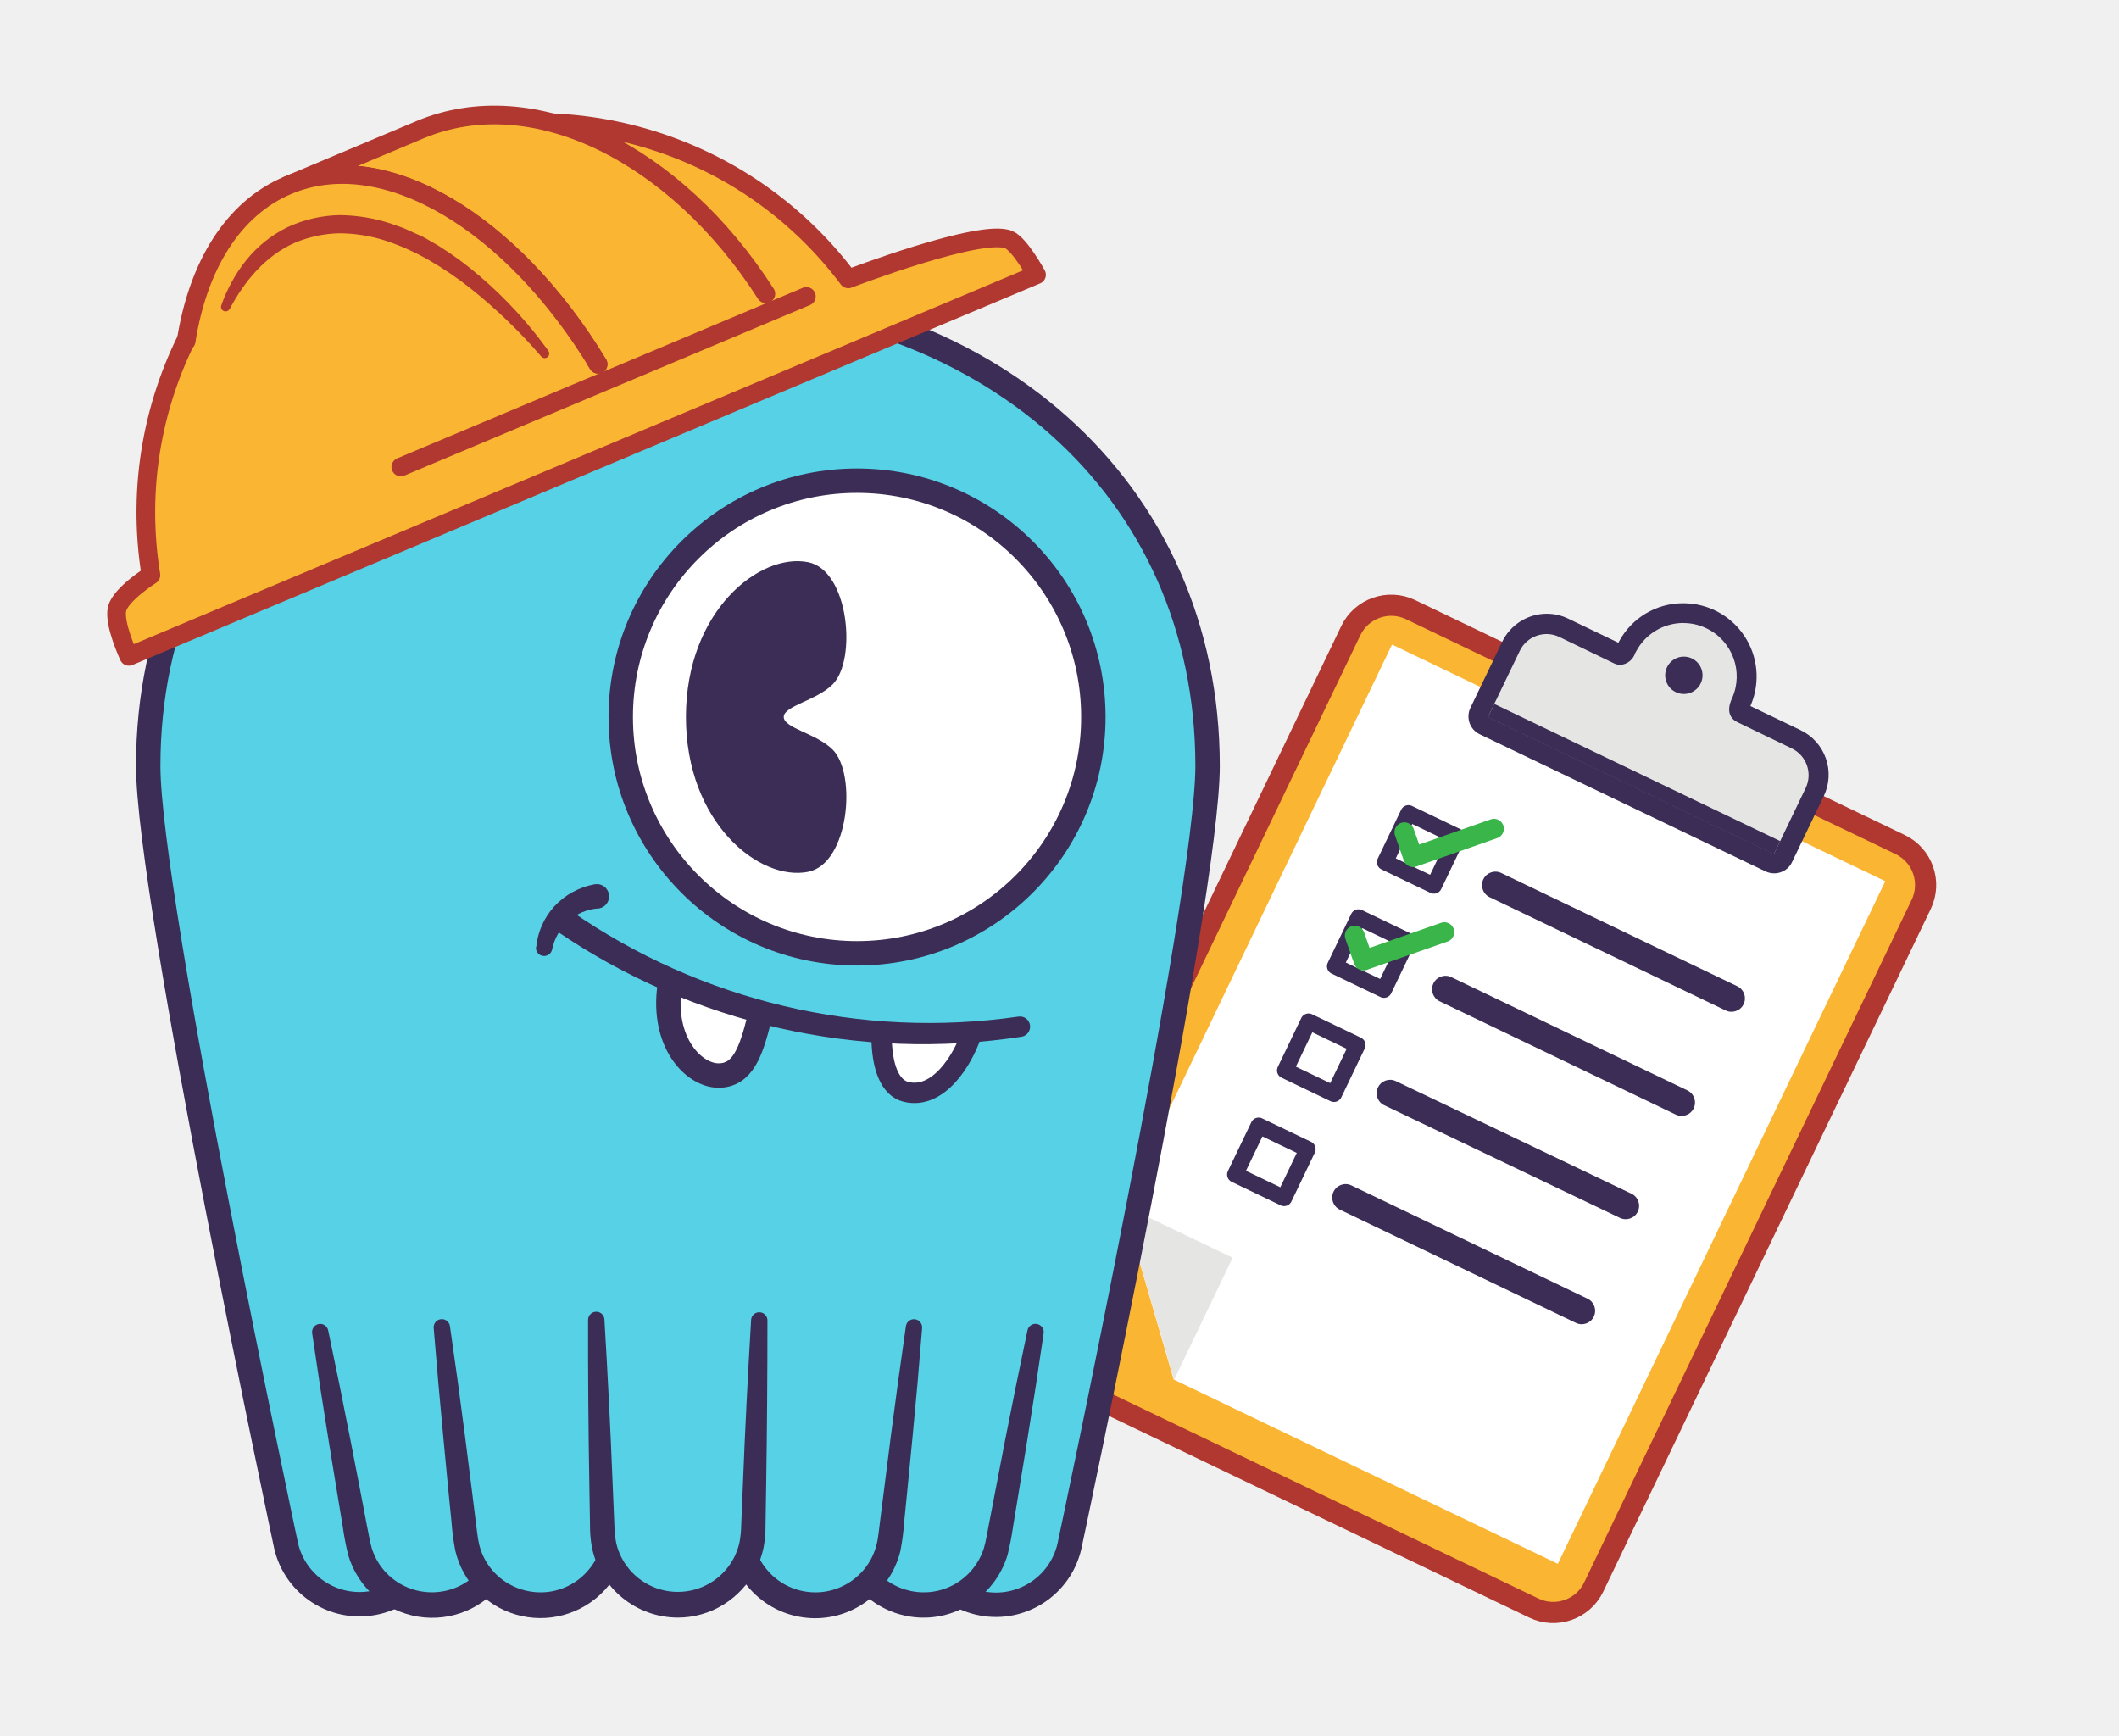
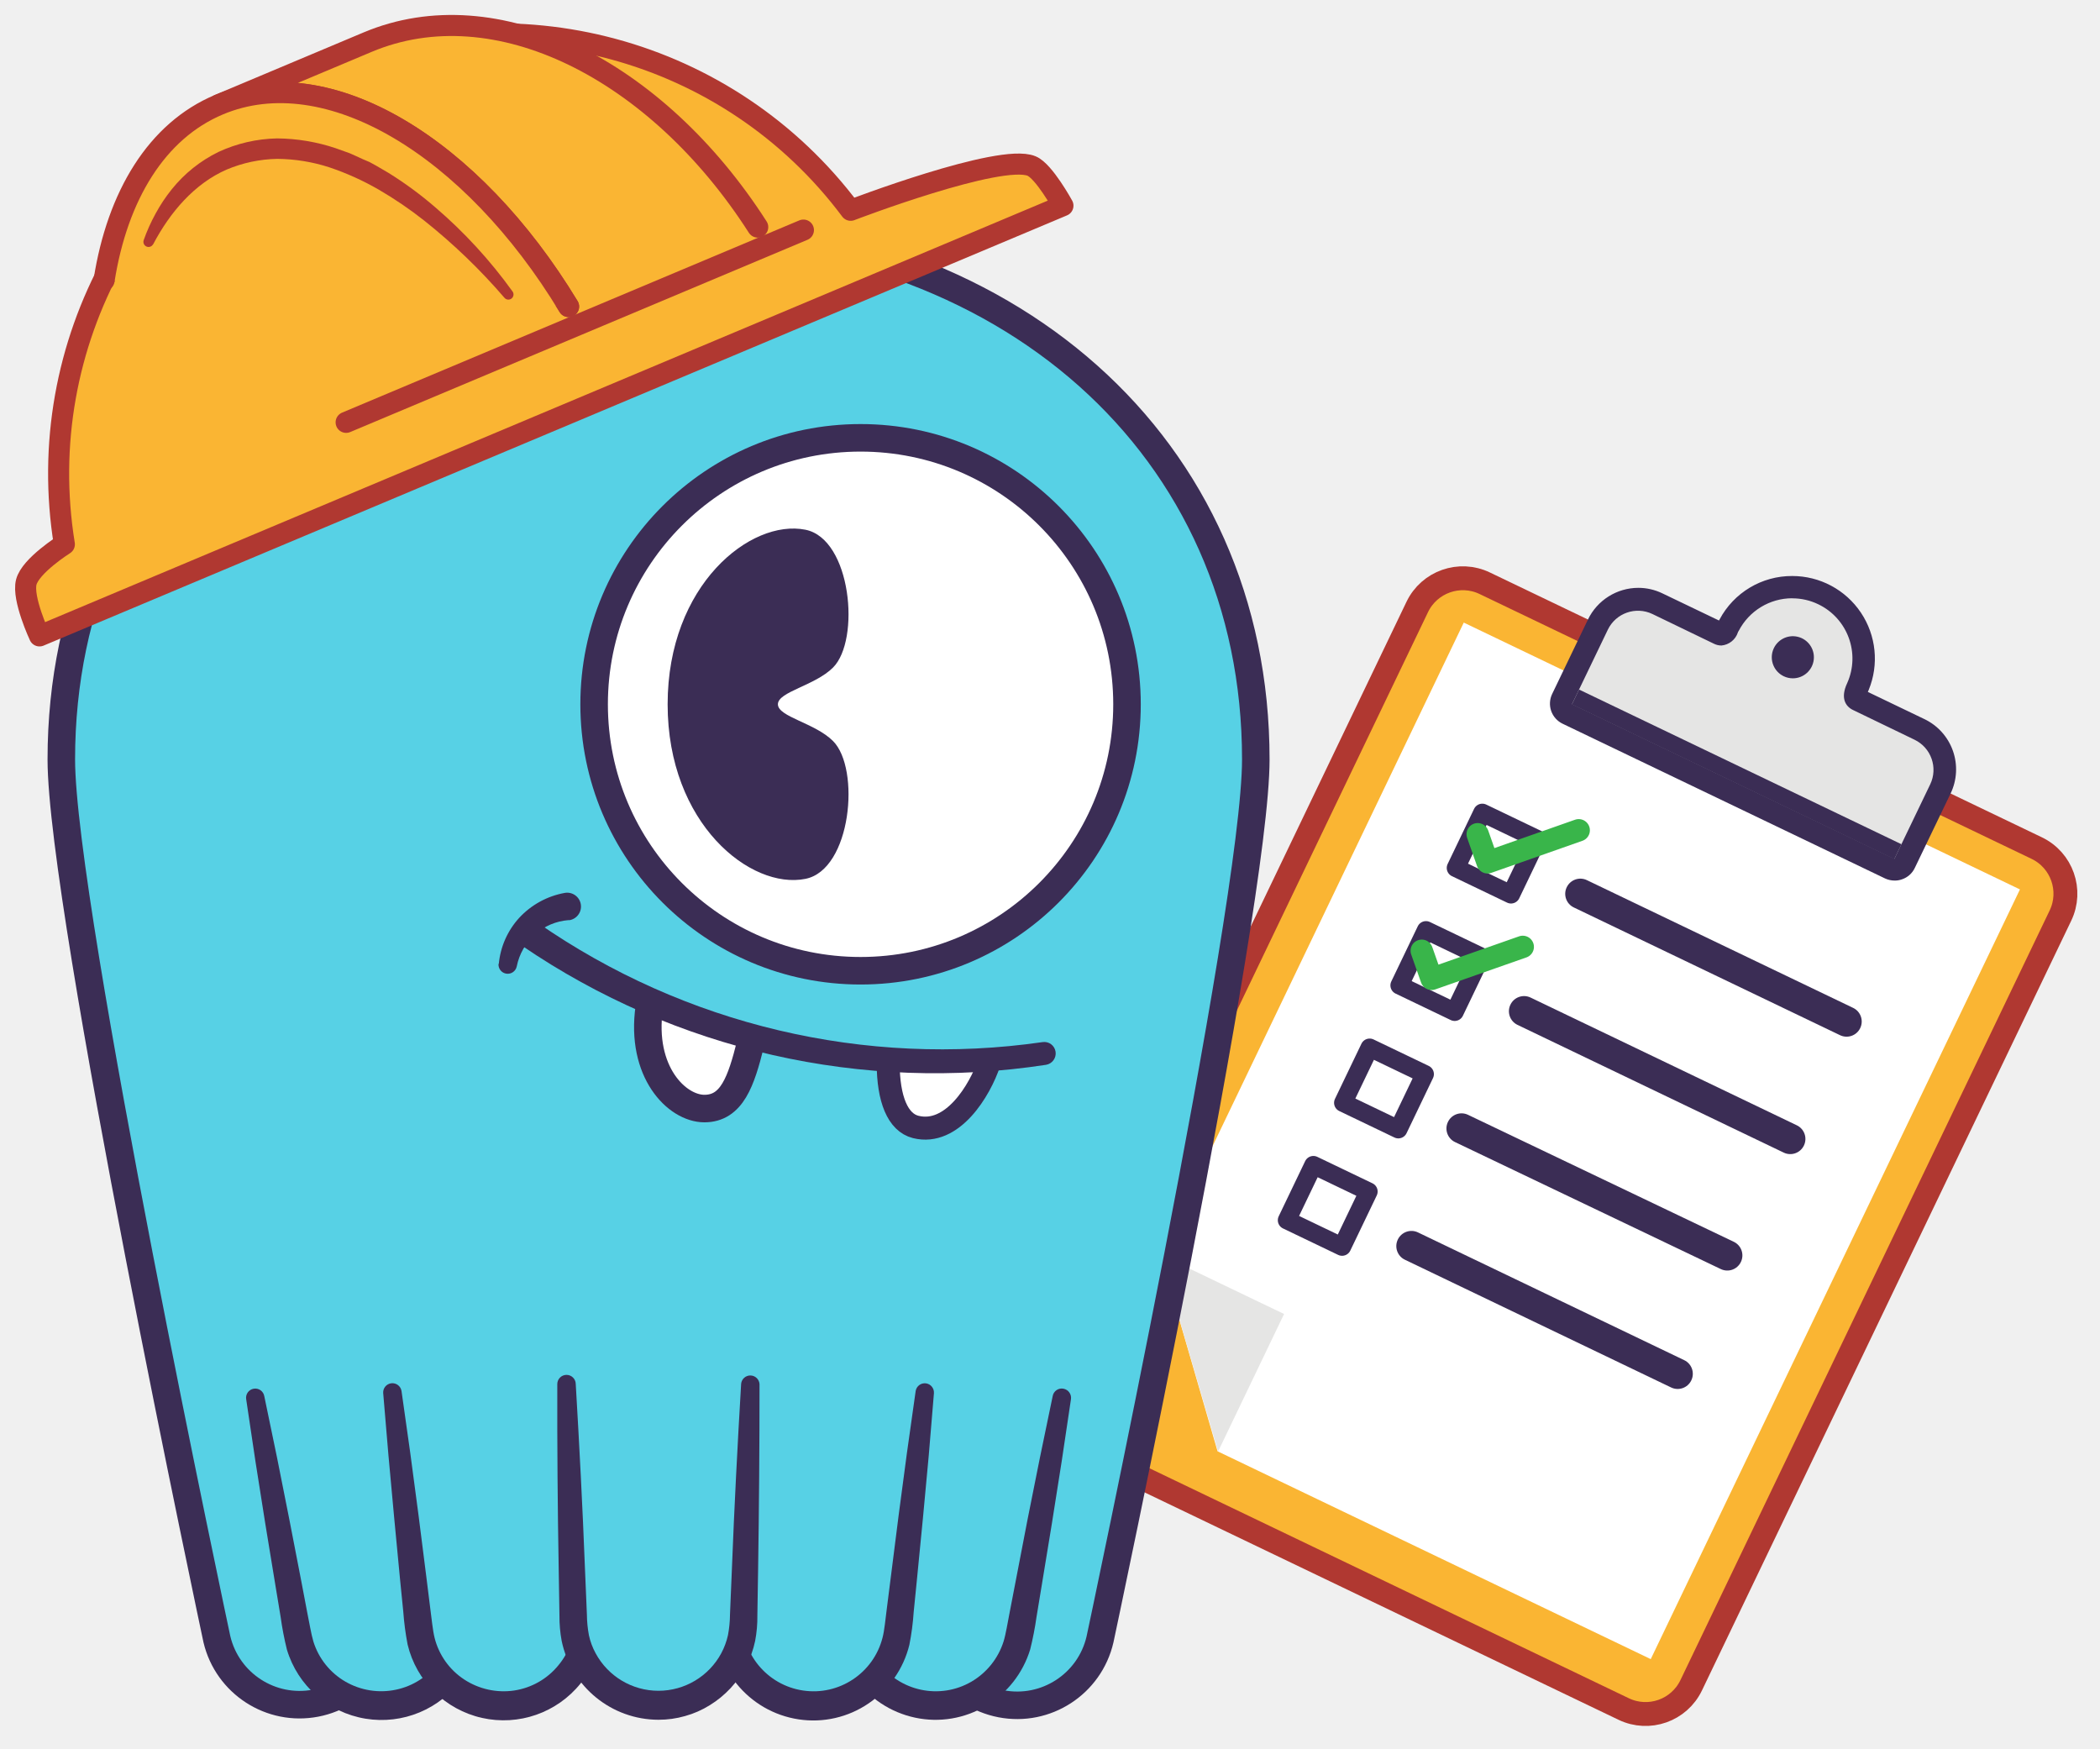
- <svg xmlns="http://www.w3.org/2000/svg" id="Layer_1" data-name="Layer 1" viewBox="0 0 321.12 263">
+ <svg xmlns="http://www.w3.org/2000/svg" id="Layer_1" data-name="Layer 1" viewBox="14.22 14 282.24 234.99">
  <defs>
    <style>.cls-1,.cls-11{fill:#fab533;}.cls-1,.cls-11,.cls-12{stroke:#b03831;}.cls-1,.cls-10,.cls-11,.cls-12,.cls-4,.cls-6,.cls-7,.cls-9{stroke-linecap:round;stroke-linejoin:round;}.cls-1{stroke-width:3.21px;}.cls-10,.cls-2,.cls-9{fill:#fff;}.cls-3{fill:#e5e5e4;}.cls-12,.cls-4,.cls-6{fill:none;}.cls-10,.cls-4,.cls-7,.cls-9{stroke:#3b2d55;}.cls-4{stroke-width:2.45px;}.cls-5{fill:#3b2d55;}.cls-6{stroke:#39b54a;stroke-width:3px;}.cls-7,.cls-8{fill:#57d1e5;}.cls-7,.cls-9{stroke-width:3.7px;}.cls-10{stroke-width:3.09px;}.cls-11,.cls-12{stroke-width:2.83px;}.cls-13{fill:#b03831;}</style>
  </defs>
  <rect class="cls-1" x="175.17" y="103.86" width="95.88" height="128.33" rx="6.8" ry="6.8" transform="translate(94.63 -79.97) rotate(25.63)" />
  <polygon class="cls-2" points="236.08 236.97 177.86 209.04 170.19 182.62 210.95 97.67 285.7 133.53 236.08 236.97" />
  <polygon class="cls-3" points="177.93 209.07 170.19 182.62 186.8 190.59 177.93 209.07" />
  <rect class="cls-4" x="211.26" y="124.61" width="8.22" height="8.22" transform="translate(76.87 -80.5) rotate(25.63)" />
  <rect class="cls-5" x="242.48" y="120.83" width="4.07" height="43.75" rx="2.03" ry="2.03" transform="translate(10.08 301.43) rotate(-64.37)" />
  <rect class="cls-4" x="203.69" y="140.39" width="8.22" height="8.22" transform="translate(82.95 -75.67) rotate(25.63)" />
  <rect class="cls-5" x="234.91" y="136.61" width="4.07" height="43.75" rx="2.03" ry="2.03" transform="translate(-8.44 303.56) rotate(-64.37)" />
  <rect class="cls-4" x="196.12" y="156.17" width="8.22" height="8.22" transform="translate(89.03 -70.84) rotate(25.63)" />
  <rect class="cls-5" x="227.34" y="152.39" width="4.07" height="43.75" rx="2.03" ry="2.03" transform="matrix(0.43, -0.9, 0.9, 0.43, -26.96, 305.69)" />
  <rect class="cls-4" x="188.56" y="171.95" width="8.22" height="8.22" transform="translate(95.11 -66.02) rotate(25.63)" />
  <rect class="cls-5" x="219.77" y="168.17" width="4.07" height="43.75" rx="2.03" ry="2.03" transform="translate(-45.48 307.82) rotate(-64.37)" />
  <path class="cls-3" d="M268.86,130.86a1.51,1.51,0,0,1-.65-.15l-43.33-20.78a1.51,1.51,0,0,1-.7-2l4.81-10a6,6,0,0,1,5.41-3.4,6,6,0,0,1,2.59.59l8.28,4a.71.71,0,0,0,.31.08c.39,0,.74-.58.88-.83l.16-.31a9.59,9.59,0,0,1,17.31,8.23,1.46,1.46,0,0,1-.07.19,1.92,1.92,0,0,0-.26,1.25.56.56,0,0,0,.33.34l8.28,4a6,6,0,0,1,2.81,8l-4.81,10a1.5,1.5,0,0,1-.85.77A1.69,1.69,0,0,1,268.86,130.86ZM255.17,101a1.34,1.34,0,0,0-1.19.75,1.36,1.36,0,0,0-.06,1,1.34,1.34,0,0,0,.68.76,1.4,1.4,0,0,0,.57.13,1.33,1.33,0,0,0,.57-2.52A1.4,1.4,0,0,0,255.17,101Z" />
  <path class="cls-5" d="M255.1,94.41a8,8,0,0,1,3.5.8,8.09,8.09,0,0,1,3.88,10.6l0,0c-.94,2-.22,3.12.77,3.6h0l8.28,4a4.5,4.5,0,0,1,2.11,6l-4.81,10-43.33-20.78,4.81-10a4.5,4.5,0,0,1,6-2.11l8.28,4h0a2.23,2.23,0,0,0,1,.23A2.57,2.57,0,0,0,247.79,99h0v0c0-.07.07-.13.11-.21v0a8.11,8.11,0,0,1,7.2-4.39m.07,10.76a2.83,2.83,0,1,0-1.22-.28,2.81,2.81,0,0,0,1.22.28m7.34.6h0M255.1,91.41h0a11,11,0,0,0-9.77,5.84,1,1,0,0,0-.08.14l-7.61-3.65A7.43,7.43,0,0,0,234.4,93a7.53,7.53,0,0,0-6.76,4.26l-4.81,10a3,3,0,0,0-.13,2.29,3,3,0,0,0,1.53,1.71l43.33,20.79a3.08,3.08,0,0,0,1.3.29,2.79,2.79,0,0,0,1-.17,2.93,2.93,0,0,0,1.71-1.53l4.81-10a7.49,7.49,0,0,0-3.52-10l-7.6-3.65a2,2,0,0,0,.11-.26A11.1,11.1,0,0,0,255.1,91.41Z" />
  <rect class="cls-5" x="246.52" y="94.03" width="2.22" height="48.06" transform="translate(34.07 290.26) rotate(-64.37)" />
  <polyline class="cls-6" points="212.82 126.11 214.15 129.89 226.4 125.58" />
  <polyline class="cls-6" points="205.3 141.77 206.63 145.55 218.88 141.25" />
  <path class="cls-7" d="M139.63,230a11.43,11.43,0,0,0,22.43,4.33S183,136.16,183,116.06c0-42-33.34-71.62-80.26-71.62S22.46,74.08,22.46,116.06c0,20.1,20.91,118.24,20.91,118.24A11.43,11.43,0,0,0,65.8,230" />
  <path class="cls-8" d="M48.52,201.85l5.71,32a11.43,11.43,0,0,0,22.59-3.38" />
  <path class="cls-5" d="M49.74,201.63l1.72,8.29,1.65,8.3,1.61,8.31.79,4.16c.28,1.35.52,2.88.83,3.92A9.47,9.47,0,0,0,60.65,240a9.61,9.61,0,0,0,6.78,1.08,9.4,9.4,0,0,0,5.75-3.75,9.55,9.55,0,0,0,1.8-6.67,1.85,1.85,0,0,1,3.68-.43,13.38,13.38,0,0,1-2.34,9.34,13.28,13.28,0,0,1-23.54-3.88,41.44,41.44,0,0,1-.84-4.37l-.69-4.17-1.37-8.35-1.32-8.36-1.25-8.38a1.23,1.23,0,0,1,2.43-.43Z" />
  <circle class="cls-9" cx="129.88" cy="108.65" r="35.81" />
  <path class="cls-5" d="M122.47,85.19c6.18,1.24,7.41,14.82,3.71,18.52-2.43,2.44-7.41,3.25-7.41,4.94s5,2.51,7.41,4.94c3.7,3.7,2.47,17.29-3.71,18.52-7.36,1.48-18.52-7.41-18.52-23.46S115.11,83.72,122.47,85.19Z" />
  <path class="cls-10" d="M147.17,156.81c-1.23,3.7-4.94,9.88-9.88,8.64-2.39-.6-3.7-3.7-3.7-8.64" />
  <path class="cls-9" d="M115.07,154.34c-1.24,4.94-2.47,8.64-6.18,8.64s-8.64-4.94-7.41-13.58" />
  <path class="cls-5" d="M154.81,157.1a98.51,98.51,0,0,1-70.43-16A1.85,1.85,0,1,1,86.47,138h0a95.15,95.15,0,0,0,67.87,16.05,1.53,1.53,0,0,1,1.75,1.3A1.55,1.55,0,0,1,154.81,157.1Z" />
  <path class="cls-5" d="M81.26,143.53A10.66,10.66,0,0,1,84,137.35,11,11,0,0,1,90.11,134h0a1.86,1.86,0,0,1,.67,3.66l-.19,0a7.63,7.63,0,0,0-4.43,1.88,7.87,7.87,0,0,0-2.49,4.34h0a1.24,1.24,0,0,1-2.45-.35Z" />
  <path class="cls-8" d="M128.61,230.44a11.43,11.43,0,0,0,22.6,3.38l5.7-32" />
  <path class="cls-5" d="M130.45,230.67a9.63,9.63,0,0,0,1.79,6.66A9.55,9.55,0,0,0,144.78,240a9.63,9.63,0,0,0,4.32-5.4c.31-1,.55-2.56.82-3.92l.8-4.15,1.6-8.31,1.66-8.3,1.72-8.29a1.23,1.23,0,0,1,1.46-1,1.25,1.25,0,0,1,1,1.39l-1.25,8.38-1.32,8.36-1.37,8.35-.69,4.18a42.65,42.65,0,0,1-.85,4.37,13.34,13.34,0,0,1-5.93,7.58,13.14,13.14,0,0,1-9.53,1.6,13.28,13.28,0,0,1-10.42-14.66,1.85,1.85,0,0,1,3.68.44Z" />
  <path class="cls-8" d="M112.12,231.18a11.42,11.42,0,0,0,22.76,1.9l3.6-32" />
  <path class="cls-5" d="M114,231.28a9.57,9.57,0,0,0,18.83,2.82c.27-1,.39-2.55.58-3.93l.53-4.18,1.06-8.37,1.11-8.35,1.18-8.36a1.24,1.24,0,0,1,1.39-1,1.25,1.25,0,0,1,1.06,1.33l-.7,8.41-.78,8.39-.82,8.4-.42,4.19a34.51,34.51,0,0,1-.58,4.42,13.33,13.33,0,0,1-5.48,7.87,13.16,13.16,0,0,1-9.38,2.15,13.27,13.27,0,0,1-11.28-13.94,1.85,1.85,0,0,1,3.7.19Z" />
  <path class="cls-8" d="M67,201.05l3.6,32a11.43,11.43,0,0,0,22.77-1.9" />
  <path class="cls-5" d="M68.18,200.91l1.18,8.36,1.11,8.36L71.53,226l.52,4.18c.19,1.38.32,2.88.58,3.93a9.43,9.43,0,0,0,4,5.61,9.68,9.68,0,0,0,6.69,1.47,9.49,9.49,0,0,0,5.94-3.38,9.6,9.6,0,0,0,2.22-6.52,1.85,1.85,0,0,1,3.7-.2,13.42,13.42,0,0,1-2.93,9.15A13.27,13.27,0,0,1,69,235a38.06,38.06,0,0,1-.58-4.41l-.42-4.2L67.2,218l-.77-8.39-.71-8.41a1.24,1.24,0,0,1,2.46-.28Z" />
  <path class="cls-8" d="M90.37,200l.93,32.1a11.42,11.42,0,0,0,22.84,0l.93-32.1" />
  <path class="cls-5" d="M91.6,200c.49,8.28.92,16.56,1.24,24.84L93.1,231a15.73,15.73,0,0,0,.27,2.76,9,9,0,0,0,.9,2.42,9.59,9.59,0,0,0,16.89,0,9.61,9.61,0,0,0,.9-2.43,15.61,15.61,0,0,0,.27-2.75l.26-6.21c.32-8.28.75-16.56,1.24-24.84a1.24,1.24,0,0,1,2.47.07q0,12.44-.19,24.87l-.1,6.22a17,17,0,0,1-.3,3.42,13.15,13.15,0,0,1-1.22,3.4,13.46,13.46,0,0,1-4.87,5.23,12.62,12.62,0,0,1-3.32,1.46,12.81,12.81,0,0,1-3.59.5,13.31,13.31,0,0,1-13-10.59,17.8,17.8,0,0,1-.3-3.42l-.1-6.22q-.22-12.44-.19-24.87A1.23,1.23,0,0,1,91.6,200Z" />
  <path class="cls-11" d="M22.87,87.15A59.11,59.11,0,0,1,128.55,42.26s20.08-7.7,24.31-5.95c1.68.69,4.22,5.33,4.22,5.33L19.53,99.46s-2.34-5-1.78-7.22S22.87,87.15,22.87,87.15Z" />
  <line class="cls-12" x1="122.2" y1="44.92" x2="60.74" y2="70.76" />
  <path class="cls-11" d="M116.06,44.52c-13.59-21.21-35.19-32.1-52.42-24.86l-20,8.41c14.63-6.15,34,5.66,47,27.13" />
  <path class="cls-11" d="M28.21,51.67C30,40.3,35.28,31.58,43.64,28.07c14.63-6.15,34,5.66,47,27.13" />
  <path class="cls-13" d="M34.79,46.86c2.29-4.37,5.59-8.19,9.89-10.07a18.34,18.34,0,0,1,6.81-1.44,23.23,23.23,0,0,1,7,1.14,36.44,36.44,0,0,1,6.64,3,52.21,52.21,0,0,1,6.11,4.16A79.16,79.16,0,0,1,82,54a.69.69,0,0,0,1.09-.85A64.22,64.22,0,0,0,72.71,41.85a49.79,49.79,0,0,0-6.25-4.6l-1.71-1-.86-.47L63,35.4c-.6-.27-1.19-.56-1.79-.81l-1.87-.67a25.44,25.44,0,0,0-7.88-1.32,19.62,19.62,0,0,0-7.88,1.82,18.4,18.4,0,0,0-6.26,5,21.62,21.62,0,0,0-2.19,3.29,23.74,23.74,0,0,0-1.6,3.57h0a.69.69,0,0,0,1.26.55Z" />
</svg>
